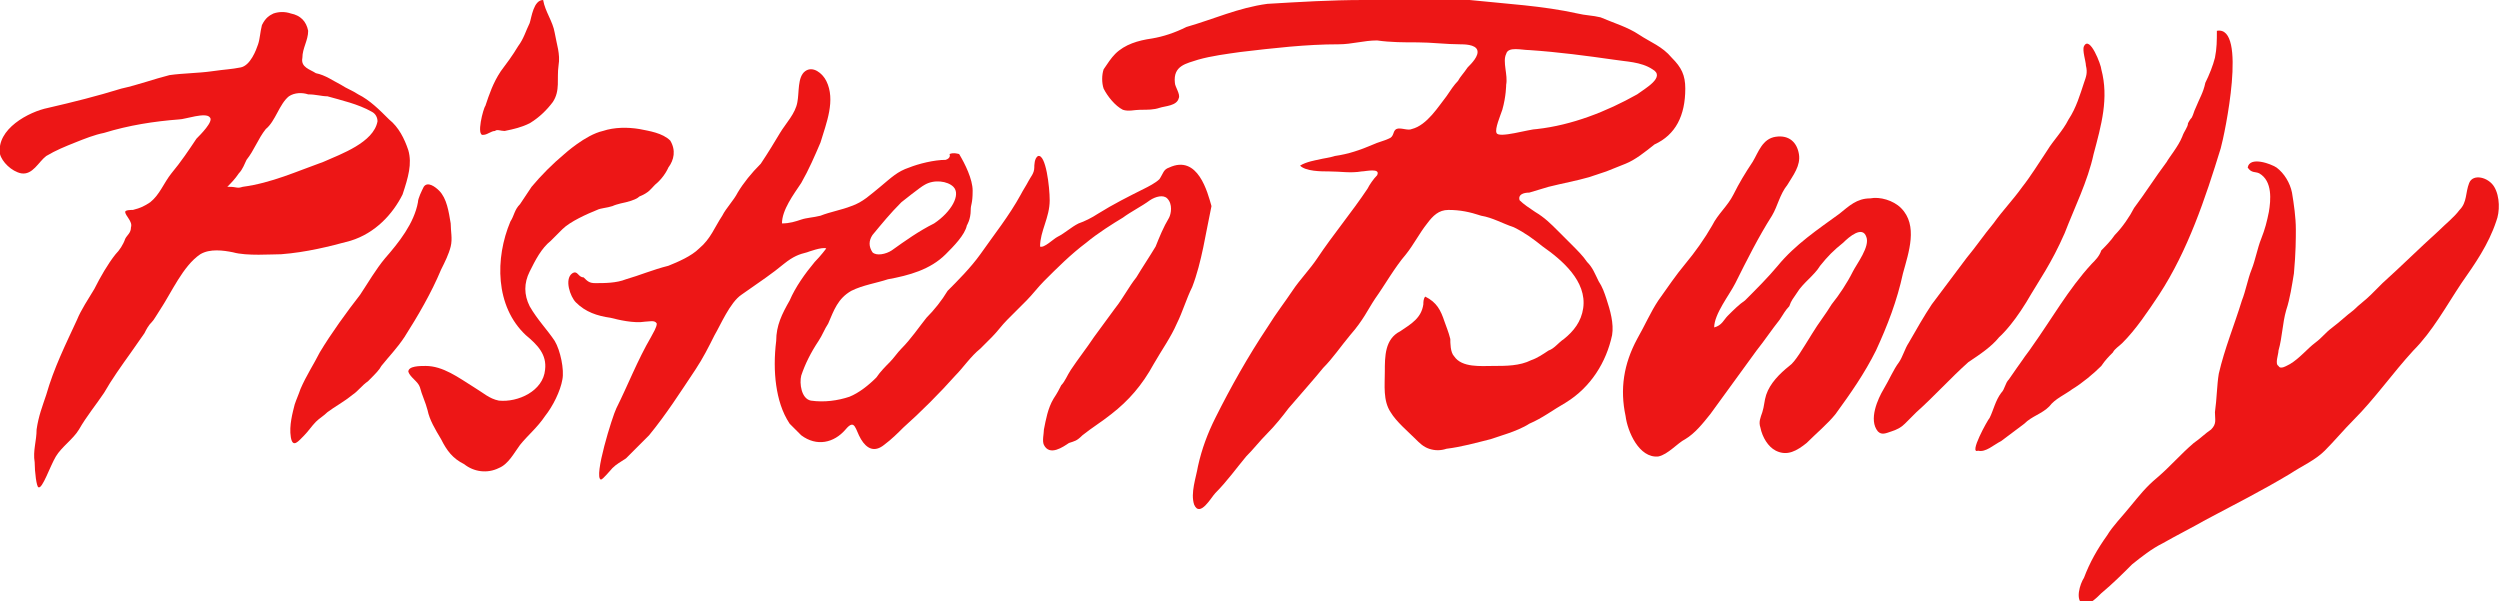
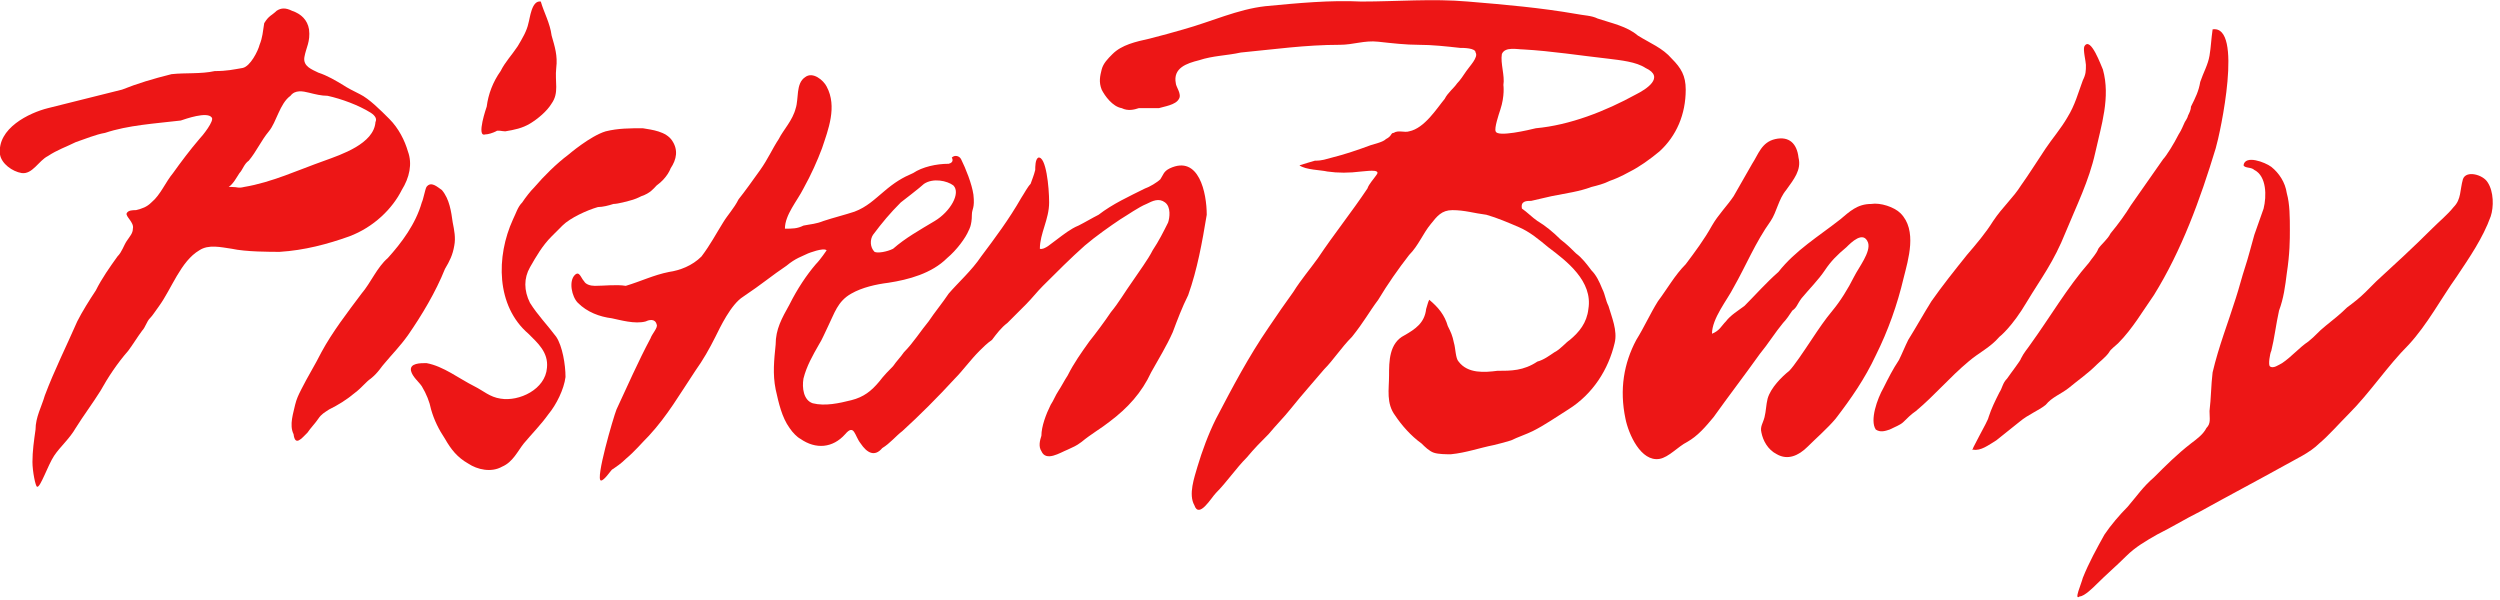
- <svg xmlns="http://www.w3.org/2000/svg" version="1.1" id="Layer_1" x="0px" y="0px" width="129.8px" height="31.2px" viewBox="0 0 129.8 31.2" style="enable-background:new 0 0 129.8 31.2;" xml:space="preserve">
+ <svg xmlns="http://www.w3.org/2000/svg" version="1.1" id="Layer_1" x="0px" y="0px" width="161.8px" height="38.8px" viewBox="0 0 161.8 38.8" style="enable-background:new 0 0 161.8 38.8;" xml:space="preserve">
  <style type="text/css">
	.st0{fill:#ED1616;}
</style>
  <g>
    <g>
-       <path class="st0" d="M21.2,7.8c-0.2-0.6-0.5-1.2-1-1.6c-0.5-0.5-1-1-1.6-1.3c-0.3-0.2-0.6-0.3-0.9-0.5c-0.4-0.2-0.8-0.5-1.3-0.6    c-0.3-0.2-0.8-0.3-0.7-0.8c0-0.5,0.3-0.9,0.3-1.4c-0.1-0.5-0.4-0.8-0.9-0.9c-0.3-0.1-0.6-0.1-0.9,0c-0.2,0.1-0.4,0.2-0.6,0.6    c-0.1,0.4-0.1,0.7-0.2,1c-0.1,0.3-0.4,1.1-0.9,1.2c-0.5,0.1-0.8,0.1-1.5,0.2c-0.7,0.1-1.5,0.1-2.2,0.2C8,4.1,7.2,4.4,6.3,4.6    C5,5,3.8,5.3,2.5,5.6C1.5,5.8-0.2,6.7,0,8c0.1,0.4,0.6,0.9,1.1,1C1.7,9.1,2,8.4,2.4,8.1c0.5-0.3,1-0.5,1.5-0.7    c0.5-0.2,1-0.4,1.5-0.5C6.7,6.5,8,6.3,9.3,6.2c0.3,0,1.4-0.4,1.6-0.1c0.2,0.2-0.5,0.9-0.7,1.1C9.8,7.8,9.4,8.4,8.9,9    c-0.4,0.5-0.6,1.1-1.1,1.5c-0.3,0.2-0.5,0.3-0.9,0.4c-0.1,0-0.4,0-0.4,0.1c0,0.2,0.4,0.5,0.3,0.8c0,0.3-0.2,0.4-0.3,0.6    C6.4,12.7,6.2,13,6,13.2c-0.4,0.5-0.8,1.2-1.1,1.8c-0.3,0.5-0.7,1.1-0.9,1.6c-0.6,1.3-1.2,2.5-1.6,3.9c-0.2,0.6-0.4,1.1-0.5,1.8    c0,0.6-0.2,1.1-0.1,1.7c0,0.5,0.1,1.3,0.2,1.3c0.2,0.1,0.6-1.1,0.9-1.6c0.3-0.5,0.9-0.9,1.2-1.4c0.4-0.7,0.9-1.3,1.3-1.9    c0.4-0.7,0.9-1.4,1.4-2.1c0.2-0.3,0.5-0.7,0.7-1c0.1-0.2,0.2-0.4,0.4-0.6c0.1-0.1,0.2-0.3,0.4-0.6c0.6-0.9,1.2-2.3,2.1-2.9    c0.5-0.3,1.2-0.2,1.7-0.1c0.7,0.2,2,0.1,2.5,0.1c1.3-0.1,2.5-0.4,3.6-0.7c1.3-0.4,2.2-1.4,2.7-2.4C21.2,9.2,21.4,8.5,21.2,7.8z     M16.8,8.4c-1.4,0.5-2.7,1.1-4.2,1.3c-0.3,0.1-0.3,0-0.7,0l-0.1,0c0.2-0.2,0.4-0.4,0.6-0.7c0.2-0.2,0.3-0.5,0.4-0.7    c0.4-0.5,0.6-1.1,1-1.6C14.3,6.3,14.5,5.4,15,5c0.3-0.2,0.7-0.2,1-0.1C16.4,4.9,16.7,5,17,5c0.7,0.2,1.6,0.4,2.3,0.8    c0.2,0.1,0.3,0.3,0.3,0.5C19.4,7.4,17.7,8,16.8,8.4z" />
+       <path class="st0" d="M26.4,9.8c-0.2-0.7-0.6-1.5-1.2-2.1c-0.6-0.6-1.3-1.3-1.9-1.6c-0.4-0.2-0.8-0.4-1.1-0.6    c-0.5-0.3-1-0.6-1.6-0.8c-0.4-0.2-1-0.4-0.9-1c0.1-0.6,0.4-1,0.3-1.8c-0.1-0.6-0.5-1-1.1-1.2c-0.4-0.2-0.7-0.2-1,0    C17.6,1,17.4,1,17.1,1.5C17,2.1,17,2.4,16.8,2.9c-0.1,0.4-0.6,1.4-1.1,1.5c-0.6,0.1-1,0.2-1.8,0.2c-0.9,0.2-1.9,0.1-2.8,0.2    C9.9,5.1,8.9,5.4,7.9,5.8C6.3,6.2,4.7,6.6,3.1,7C1.9,7.3-0.2,8.3,0,10c0.1,0.6,0.8,1.1,1.4,1.2c0.7,0.1,1.1-0.8,1.7-1.1    c0.6-0.4,1.2-0.6,1.8-0.9C5.5,9,6.2,8.7,6.8,8.6c1.5-0.5,3.2-0.6,4.9-0.8c0.3-0.1,1.7-0.6,2-0.2c0.2,0.2-0.6,1.2-0.8,1.4    c-0.6,0.7-1.2,1.5-1.7,2.2c-0.5,0.6-0.8,1.4-1.4,1.9c-0.3,0.3-0.6,0.4-1,0.5c-0.2,0-0.5,0-0.6,0.2s0.5,0.6,0.4,1    c0,0.3-0.2,0.5-0.4,0.8c-0.2,0.3-0.3,0.7-0.6,1c-0.5,0.7-1,1.4-1.4,2.2c-0.4,0.6-0.9,1.4-1.2,2c-0.7,1.6-1.5,3.2-2.1,4.8    c-0.2,0.7-0.6,1.4-0.6,2.2c-0.1,0.7-0.2,1.4-0.2,2.1c0,0.6,0.2,1.6,0.3,1.6c0.2,0.1,0.7-1.4,1.1-2c0.4-0.6,1-1.1,1.4-1.8    c0.5-0.8,1.1-1.6,1.6-2.4c0.5-0.9,1.1-1.8,1.8-2.6c0.3-0.4,0.6-0.9,0.9-1.3c0.2-0.2,0.3-0.6,0.5-0.8c0.2-0.2,0.3-0.4,0.6-0.8    c0.8-1.1,1.4-2.9,2.6-3.6c0.6-0.4,1.4-0.2,2.1-0.1c0.9,0.2,2.5,0.2,3.1,0.2c1.6-0.1,3.1-0.5,4.5-1c1.6-0.6,2.8-1.8,3.4-3    C26.5,11.5,26.7,10.6,26.4,9.8z M21,10.4c-1.7,0.6-3.4,1.4-5.2,1.7c-0.4,0.1-0.4,0-0.8,0h-0.2c0.3-0.2,0.5-0.6,0.7-0.9    c0.2-0.2,0.3-0.6,0.6-0.8c0.5-0.6,0.8-1.3,1.3-1.9c0.5-0.6,0.7-1.8,1.4-2.3C19.1,5.8,19.6,5.9,20,6c0.4,0.1,0.8,0.2,1.2,0.2    c0.9,0.2,2,0.6,2.8,1.1c0.3,0.2,0.4,0.4,0.3,0.6C24.2,9.3,22.1,10,21,10.4z" />
    </g>
-     <path class="st0" d="M15.3,21c0.1-0.3,0.2-0.5,0.3-0.8c0.3-0.7,0.7-1.3,1-1.9c0.6-1,1.4-2.1,2.1-3c0.4-0.6,0.8-1.3,1.3-1.9   c0.7-0.8,1.5-1.8,1.7-2.9c0-0.2,0.2-0.6,0.3-0.8c0.2-0.3,0.6,0,0.8,0.2c0.4,0.4,0.5,1.1,0.6,1.7c0,0.4,0.1,0.8,0,1.2   c-0.1,0.4-0.3,0.8-0.5,1.2c-0.5,1.2-1.2,2.4-1.9,3.5c-0.4,0.6-0.8,1-1.2,1.5c-0.1,0.2-0.3,0.4-0.7,0.8c-0.3,0.2-0.5,0.5-0.8,0.7   c-0.5,0.4-0.9,0.6-1.3,0.9c-0.2,0.2-0.4,0.3-0.6,0.5c-0.2,0.2-0.4,0.5-0.6,0.7c-0.3,0.3-0.6,0.7-0.7,0.1C15,22.1,15.2,21.4,15.3,21   z" />
-     <path class="st0" d="M24.6,20.1c0.5,0.3,0.8,0.6,1.3,0.7c1,0.1,2.3-0.5,2.4-1.6c0.1-0.8-0.4-1.3-1-1.8c-1.6-1.5-1.6-4-0.8-5.9   c0.2-0.3,0.2-0.6,0.5-0.9c0.2-0.3,0.4-0.6,0.6-0.9c0.5-0.6,1.1-1.2,1.7-1.7c0,0,1.1-1,2-1.2c0.6-0.2,1.3-0.2,1.9-0.1   c0.5,0.1,1.2,0.2,1.6,0.6c0.3,0.5,0.2,1-0.1,1.4c0,0-0.2,0.5-0.7,0.9c-0.2,0.2-0.3,0.4-0.8,0.6c-0.1,0.1-0.3,0.2-0.7,0.3   c0,0-0.5,0.1-0.7,0.2c-0.3,0.1-0.6,0.1-0.8,0.2c-0.5,0.2-1.4,0.6-1.8,1c-0.2,0.2-0.4,0.4-0.6,0.6c-0.5,0.4-0.8,1-1.1,1.6   c-0.3,0.6-0.3,1.2,0,1.8c0.4,0.7,0.9,1.2,1.3,1.8c0.3,0.5,0.5,1.5,0.4,2c-0.1,0.6-0.5,1.4-0.9,1.9c-0.4,0.6-0.9,1-1.3,1.5   c-0.3,0.4-0.6,1-1.1,1.2c-0.6,0.3-1.3,0.2-1.8-0.2c-0.6-0.3-0.9-0.7-1.2-1.3c-0.3-0.5-0.6-1-0.7-1.5c-0.1-0.4-0.3-0.8-0.4-1.2   c-0.1-0.3-0.5-0.5-0.6-0.8C21.2,19,21.8,19,22.1,19C23,19,23.8,19.6,24.6,20.1z" />
-     <path class="st0" d="M26,3.7c0.3-0.4,0.6-0.8,0.9-1.3c0.3-0.4,0.4-0.8,0.6-1.2c0.1-0.3,0.2-1.2,0.7-1.2c0.1,0.6,0.5,1.1,0.6,1.7   c0.1,0.6,0.3,1.1,0.2,1.7c-0.1,0.7,0.1,1.3-0.3,1.9c-0.3,0.4-0.7,0.8-1.2,1.1c-0.4,0.2-0.8,0.3-1.3,0.4c-0.2,0-0.4-0.1-0.5,0   c-0.2,0-0.4,0.2-0.6,0.2c-0.4,0.1,0-1.4,0.1-1.5C25.4,4.9,25.6,4.3,26,3.7z" />
-     <path class="st0" d="M60.7,8.7c-0.3,0.1-0.3,0.3-0.5,0.6c-0.2,0.2-0.6,0.4-0.8,0.5c-0.8,0.4-1.6,0.8-2.4,1.3   c-0.3,0.2-0.7,0.4-1,0.5c-0.4,0.2-0.7,0.5-1.1,0.7c-0.2,0.1-0.7,0.6-0.9,0.5c0-0.8,0.5-1.5,0.5-2.4c0-0.7-0.2-2.4-0.6-2.3   c-0.2,0.1-0.2,0.5-0.2,0.6c0,0.3-0.2,0.5-0.3,0.7c-0.1,0.2-0.3,0.5-0.4,0.7c-0.6,1.1-1.4,2.1-2.1,3.1c-0.5,0.7-1.2,1.4-1.7,1.9   c-0.3,0.5-0.7,1-1.1,1.4c-0.4,0.5-0.8,1.1-1.3,1.6c-0.2,0.2-0.4,0.5-0.6,0.7c-0.2,0.2-0.5,0.5-0.7,0.8c-0.4,0.4-0.9,0.8-1.4,1   c-0.6,0.2-1.3,0.3-2,0.2c-0.5-0.1-0.6-0.9-0.5-1.3c0.2-0.6,0.5-1.2,0.9-1.8c0.2-0.3,0.3-0.6,0.5-0.9c0.3-0.7,0.5-1.3,1.2-1.7   c0.6-0.3,1.3-0.4,1.9-0.6c1.1-0.2,2.2-0.5,3-1.3c0.4-0.4,1-1,1.1-1.5c0,0,0.2-0.3,0.2-0.8c0-0.3,0.1-0.3,0.1-1   c0-0.6-0.4-1.4-0.7-1.9C49.8,8,49.5,7.9,49.3,8c0,0,0.1,0.2-0.2,0.3c-0.6,0-1.4,0.2-1.9,0.4c-0.6,0.2-0.9,0.5-1.5,1   c-0.5,0.4-0.9,0.8-1.5,1c-0.5,0.2-1.1,0.3-1.6,0.5c-0.4,0.1-0.7,0.1-1,0.2c-0.3,0.1-0.6,0.2-1,0.2c0-0.7,0.6-1.5,1-2.1   c0.4-0.7,0.7-1.4,1-2.1c0.3-1,0.8-2.2,0.3-3.2c-0.2-0.4-0.7-0.8-1.1-0.5c-0.4,0.3-0.3,1.1-0.4,1.6c-0.1,0.6-0.6,1.1-0.9,1.6   c-0.3,0.5-0.6,1-1,1.6C39,9,38.6,9.5,38.3,10c-0.2,0.4-0.6,0.8-0.8,1.2c-0.4,0.6-0.6,1.2-1.2,1.7c-0.4,0.4-1.1,0.7-1.6,0.9   c-0.8,0.2-1.5,0.5-2.2,0.7c-0.5,0.2-1.1,0.2-1.6,0.2c-0.3,0-0.4-0.1-0.6-0.3C30,14.4,30,14,29.7,14.2c-0.4,0.3-0.1,1.2,0.2,1.5   c0.5,0.5,1.1,0.7,1.8,0.8c0.4,0.1,1.2,0.3,1.8,0.2c0.2,0,0.5-0.1,0.6,0.1c0,0.2-0.2,0.5-0.3,0.7c-0.7,1.2-1.2,2.5-1.8,3.7   c-0.2,0.4-1.2,3.6-0.8,3.7c0.1,0,0.5-0.5,0.6-0.6c0.2-0.2,0.4-0.3,0.7-0.5c0.4-0.4,0.8-0.8,1.2-1.2c0.9-1.1,1.6-2.2,2.4-3.4   c0.4-0.6,0.7-1.2,1-1.8c0.3-0.5,0.8-1.7,1.4-2.1c1-0.7,1.6-1.1,2.2-1.6c0.5-0.4,0.8-0.5,1.2-0.6c0,0,0.8-0.3,1-0.2   c0,0-0.3,0.4-0.6,0.7c-0.5,0.6-1,1.3-1.3,2c-0.4,0.7-0.7,1.3-0.7,2.1c-0.1,0.8-0.1,1.6,0,2.3c0.1,0.7,0.3,1.4,0.7,2   c0.2,0.2,0.4,0.4,0.6,0.6c0.8,0.6,1.7,0.4,2.3-0.3c0.5-0.6,0.5,0,0.8,0.5c0.3,0.5,0.7,0.7,1.2,0.3c0.4-0.3,0.7-0.6,1-0.9   c0.9-0.8,1.9-1.8,2.7-2.7c0.4-0.4,0.8-1,1.3-1.4c0.2-0.2,0.4-0.4,0.6-0.6c0.3-0.3,0.5-0.6,0.8-0.9c0.3-0.3,0.6-0.6,1-1   c0.3-0.3,0.6-0.7,0.9-1c0.7-0.7,1.4-1.4,2.2-2c0.6-0.5,1.4-1,1.9-1.3c0.4-0.3,1-0.6,1.4-0.9c0.3-0.2,0.7-0.3,0.9-0.1   c0.3,0.3,0.2,0.8,0.1,1c-0.3,0.5-0.5,1-0.7,1.5c-0.3,0.5-0.7,1.1-1,1.6c-0.4,0.5-0.7,1.1-1.1,1.6c-0.3,0.4-0.8,1.1-1.1,1.5   c-0.4,0.6-0.8,1.1-1.2,1.7c-0.2,0.3-0.3,0.6-0.5,0.8c-0.1,0.2-0.2,0.4-0.4,0.7c-0.3,0.5-0.4,1.1-0.5,1.6c0,0.2-0.1,0.6,0,0.8   c0.3,0.6,1,0.1,1.3-0.1c0.3-0.1,0.4-0.1,0.7-0.4c0.5-0.4,1-0.7,1.5-1.1c0.9-0.7,1.6-1.5,2.2-2.6c0.4-0.7,0.9-1.4,1.2-2.1   c0.3-0.6,0.5-1.3,0.8-1.9c0.5-1.3,0.7-2.8,1-4.2C62.7,10,62.2,8,60.7,8.7z M45.3,12.2c0.5-0.6,0.9-1.1,1.5-1.7c0,0,1-0.8,1.2-0.9   c0.5-0.3,1.2-0.2,1.5,0.1c0.4,0.4-0.1,1.3-1,1.9C47.7,12,47,12.5,46.3,13c-0.3,0.2-0.8,0.3-1,0.1C45.1,12.8,45.1,12.5,45.3,12.2z" />
-     <path class="st0" d="M87.5,4.6c0-0.7-0.2-1.1-0.7-1.6c-0.5-0.6-1.1-0.8-1.7-1.2c-0.6-0.4-1.3-0.6-2-0.9c-0.4-0.1-0.8-0.1-1.2-0.2   c-1.8-0.4-3.7-0.5-5.6-0.7c-1.8-0.2-3.7,0-5.5,0c-1.7,0-3.3,0.1-5,0.2c-1.5,0.2-2.8,0.8-4.2,1.2C61,1.7,60.4,1.9,59.8,2   c-0.7,0.1-1.4,0.3-1.9,0.8c-0.2,0.2-0.4,0.5-0.6,0.8c-0.1,0.3-0.1,0.7,0,1c0.2,0.4,0.6,0.9,1,1.1c0.3,0.1,0.6,0,0.9,0   c0.4,0,0.7,0,1-0.1c0.3-0.1,0.9-0.1,1-0.5C61.3,4.9,61,4.5,61,4.3c-0.1-0.9,0.6-1,1.2-1.2c0.7-0.2,1.5-0.3,2.2-0.4   c1.7-0.2,3.4-0.4,5.1-0.4c0.7,0,1.3-0.2,2-0.2c0.7,0.1,1.4,0.1,2.1,0.1c0.7,0,1.5,0.1,2.2,0.1c0.2,0,0.8,0,0.9,0.3   c0.1,0.3-0.3,0.7-0.5,0.9C76,3.8,75.8,4,75.7,4.2c-0.2,0.2-0.4,0.5-0.6,0.8c-0.4,0.5-1,1.5-1.8,1.7c-0.2,0.1-0.6-0.1-0.8,0   c-0.2,0.1-0.1,0.4-0.4,0.5c-0.2,0.1-0.6,0.2-0.8,0.3c-0.7,0.3-1.3,0.5-2,0.6c-0.3,0.1-0.5,0.1-0.9,0.2c0,0-0.6,0.1-0.9,0.3   c0.3,0.3,1.1,0.3,1.5,0.3c0.6,0,1.1,0.1,1.7,0c0.2,0,1-0.2,0.8,0.2c-0.2,0.2-0.4,0.5-0.5,0.7c-0.8,1.2-1.8,2.4-2.6,3.6   c-0.4,0.6-0.9,1.1-1.3,1.7c-0.4,0.6-0.8,1.1-1.3,1.9c-1,1.5-1.9,3.1-2.7,4.7c-0.4,0.8-0.7,1.6-0.9,2.5c-0.1,0.6-0.4,1.4-0.2,2   c0.3,0.7,0.9-0.4,1.1-0.6c0.6-0.6,1.1-1.3,1.6-1.9c0.4-0.4,0.7-0.8,1.1-1.2c0.4-0.4,0.8-0.9,1.1-1.3c0.6-0.7,1.4-1.6,1.8-2.1   c0.5-0.5,0.9-1.1,1.4-1.7c0.7-0.8,0.9-1.3,1.3-1.9c0.5-0.7,1-1.6,1.6-2.3c0.4-0.5,0.7-1.1,1.1-1.6c0.3-0.4,0.6-0.7,1.1-0.7   c0.6,0,1.1,0.1,1.7,0.3c0.6,0.1,1.1,0.4,1.7,0.6c0.6,0.3,1,0.6,1.5,1c1,0.7,2.3,1.8,2.1,3.2c-0.1,0.7-0.5,1.2-1,1.6   c-0.3,0.2-0.5,0.5-0.8,0.6c-0.3,0.2-0.6,0.4-0.9,0.5c-0.6,0.3-1.3,0.3-2,0.3c-0.6,0-1.6,0.1-2-0.5c-0.2-0.2-0.2-0.7-0.2-0.9   c-0.1-0.4-0.2-0.6-0.3-0.9c-0.2-0.6-0.4-1-1-1.3c-0.1,0.1-0.1,0.3-0.1,0.4c-0.1,0.7-0.6,1-1.2,1.4c-0.8,0.4-0.8,1.3-0.8,2.1   c0,0.7-0.1,1.5,0.3,2.1c0.3,0.5,0.9,1,1.3,1.4c0.2,0.2,0.4,0.4,0.7,0.5c0.3,0.1,0.6,0.1,0.9,0c0.8-0.1,1.5-0.3,2.3-0.5   c0.3-0.1,0.6-0.2,0.9-0.3c0.3-0.1,0.8-0.3,1.1-0.5c0.7-0.3,1.2-0.7,1.9-1.1c1.3-0.8,2.1-2.1,2.4-3.5c0.1-0.6-0.1-1.3-0.3-1.9   c-0.1-0.3-0.2-0.6-0.4-0.9c-0.2-0.4-0.3-0.7-0.6-1c-0.2-0.3-0.5-0.6-0.8-0.9c-0.2-0.2-0.5-0.5-0.7-0.7c-0.4-0.4-0.7-0.7-1.2-1   c-0.3-0.2-0.6-0.4-0.8-0.6c-0.1-0.3,0.2-0.4,0.5-0.4c0.3-0.1,0.7-0.2,1-0.3c0.8-0.2,1.4-0.3,2.1-0.5c0.3-0.1,0.6-0.2,0.9-0.3   c0.5-0.2,1-0.4,1-0.4c0.5-0.2,1-0.6,1.5-1C87,7,87.5,6,87.5,4.6z M85,4.9c-1.6,0.9-3.4,1.6-5.2,1.8c-0.4,0-2,0.5-2.1,0.2   c-0.1-0.2,0.2-0.9,0.3-1.2c0.2-0.7,0.2-1.3,0.2-1.3c0.1-0.5-0.2-1.2,0-1.6c0.1-0.4,0.8-0.2,1.2-0.2c1.5,0.1,3,0.3,4.4,0.5   c0.6,0.1,1.4,0.1,2,0.5C86.5,4,85.4,4.6,85,4.9z" />
-     <path class="st0" d="M85,17.6c0.4-0.7,0.7-1.4,1.1-2c0.5-0.7,0.9-1.3,1.4-1.9c0.5-0.6,1-1.3,1.4-2c0.3-0.6,0.8-1,1.1-1.6   c0.3-0.6,0.6-1.1,1-1.7c0.3-0.5,0.5-1.2,1.2-1.3c0.7-0.1,1.1,0.3,1.2,0.9c0.1,0.6-0.3,1.1-0.6,1.6c-0.4,0.5-0.5,1.1-0.8,1.6   c-0.7,1.1-1.3,2.3-1.9,3.5c-0.3,0.6-1.1,1.6-1.1,2.3c0.4-0.1,0.5-0.4,0.7-0.6c0.3-0.3,0.6-0.6,0.9-0.8c0.6-0.6,1.2-1.2,1.7-1.8   c0.9-1.1,2.1-1.9,3.2-2.7c0.5-0.4,0.9-0.8,1.6-0.8c0.5-0.1,1.2,0.1,1.6,0.5c0.9,0.9,0.4,2.3,0.1,3.4c-0.3,1.4-0.8,2.7-1.4,4   c-0.6,1.2-1.3,2.2-2.1,3.3c-0.4,0.5-1,1-1.5,1.5c-0.5,0.4-1,0.7-1.6,0.4c-0.4-0.2-0.7-0.7-0.8-1.2c-0.1-0.3,0-0.5,0.1-0.8   c0.1-0.3,0.1-0.6,0.2-0.9c0.2-0.6,0.7-1.1,1.2-1.5c0.3-0.2,0.7-0.9,1.2-1.7c0.3-0.5,0.7-1,1-1.5c0.4-0.5,0.8-1.1,1.1-1.7   c0.2-0.4,0.9-1.3,0.7-1.8c-0.2-0.6-0.9,0-1.2,0.3c-0.5,0.4-0.8,0.7-1.2,1.2c-0.3,0.5-0.9,0.9-1.2,1.4c-0.2,0.3-0.3,0.4-0.4,0.7   c-0.2,0.2-0.3,0.4-0.5,0.7c-0.4,0.5-0.8,1.1-1.2,1.6c-0.8,1.1-1.6,2.2-2.4,3.3c-0.4,0.5-0.8,1-1.3,1.3c-0.4,0.2-0.9,0.8-1.4,0.9   c-1,0.1-1.6-1.3-1.7-2.1C84.1,20.2,84.3,18.9,85,17.6z" />
-     <path class="st0" d="M97.8,20.2c0.3-0.5,0.5-1,0.8-1.4c0.2-0.3,0.3-0.7,0.5-1c0.4-0.7,0.8-1.4,1.2-2c0.6-0.8,1.2-1.6,1.8-2.4   c0.5-0.6,0.9-1.2,1.4-1.8c0.5-0.7,1-1.2,1.5-1.9c0.4-0.5,0.9-1.3,1.3-1.9c0.3-0.5,0.8-1,1.1-1.6c0.4-0.6,0.6-1.3,0.8-1.9   c0.1-0.3,0.2-0.5,0.1-0.9c0-0.2-0.2-0.8-0.1-1c0.3-0.6,0.9,1,0.9,1.2c0.4,1.5,0,2.9-0.4,4.4c-0.3,1.4-1,2.8-1.5,4.1   c-0.7,1.6-1.3,2.4-2,3.6c-0.8,1.3-1.4,1.8-1.4,1.8c-0.4,0.5-1,0.9-1.6,1.3c-0.9,0.8-1.8,1.8-2.7,2.6c-0.2,0.2-0.4,0.4-0.6,0.6   c-0.2,0.2-0.4,0.3-0.7,0.4c-0.3,0.1-0.5,0.2-0.7,0C97,21.8,97.5,20.7,97.8,20.2z" />
-     <path class="st0" d="M103.3,21.7c0.2-0.4,0.3-0.9,0.6-1.3c0.2-0.2,0.2-0.5,0.4-0.7c0.2-0.3,0.7-1,0.7-1c0.2-0.3,0.3-0.4,0.5-0.7   c1-1.4,1.9-3,3.1-4.3c0.2-0.2,0.4-0.4,0.5-0.7c0.2-0.2,0.5-0.5,0.7-0.8c0.4-0.4,0.8-1,1-1.4c0.6-0.8,1.1-1.6,1.7-2.4   c0.1-0.2,0.6-0.8,0.8-1.3c0.1-0.3,0.3-0.5,0.3-0.7c0,0,0.1-0.2,0.2-0.3c0.1-0.2,0.1-0.3,0.2-0.5c0.2-0.5,0.4-0.8,0.5-1.3   c0.2-0.4,0.4-0.9,0.5-1.3c0.1-0.5,0.1-0.9,0.1-1.4c1.6-0.3,0.4,5.4,0.2,6.1c-0.8,2.6-1.7,5.3-3.2,7.6c-0.6,0.9-1.2,1.8-1.9,2.5   c-0.2,0.2-0.4,0.3-0.5,0.5c-0.2,0.2-0.4,0.4-0.6,0.7c-0.4,0.4-1,0.9-1.5,1.2c-0.4,0.3-0.9,0.5-1.2,0.9c-0.4,0.4-0.9,0.5-1.3,0.9   c-0.4,0.3-0.8,0.6-1.2,0.9c-0.4,0.2-0.8,0.6-1.2,0.5C102.2,23.6,103.2,21.8,103.3,21.7z" />
-     <path class="st0" d="M108.2,30c0.3-0.8,0.7-1.5,1.2-2.2c0.3-0.5,0.8-1,1.2-1.5c0.5-0.6,0.8-1,1.4-1.5c0.7-0.6,1.2-1.2,1.9-1.8   c0.3-0.2,0.6-0.5,0.9-0.7c0.3-0.3,0.2-0.5,0.2-0.9c0.1-0.7,0.1-1.4,0.2-2c0.3-1.3,0.8-2.5,1.2-3.8c0.2-0.5,0.3-1.1,0.5-1.6   c0.2-0.5,0.3-1.1,0.5-1.6c0.2-0.5,0.3-0.9,0.4-1.4c0.1-0.6,0.2-1.6-0.5-2c-0.2-0.1-0.4,0-0.6-0.3c0.1-0.6,1.2-0.2,1.5,0   c0.4,0.3,0.7,0.8,0.8,1.3c0.1,0.6,0.2,1.3,0.2,1.9c0,0.5,0,1.2-0.1,2.3c-0.1,0.6-0.2,1.3-0.4,1.9c-0.2,0.7-0.2,1.4-0.4,2.1   c0,0.2-0.2,0.7,0,0.8c0.1,0.2,0.4,0,0.6-0.1c0.5-0.3,0.9-0.8,1.3-1.1c0.4-0.3,0.5-0.5,0.9-0.8c0.4-0.3,0.7-0.6,1.1-0.9   c0.3-0.3,0.6-0.5,0.9-0.8c0.2-0.2,0.4-0.4,0.6-0.6c1-0.9,1.9-1.8,2.9-2.7c0.4-0.4,0.8-0.7,1.1-1.1c0.4-0.4,0.3-0.9,0.5-1.4   c0.2-0.5,1-0.3,1.3,0.2c0.3,0.5,0.3,1.3,0.1,1.8c-0.4,1.2-1.1,2.2-1.8,3.2c-0.8,1.2-1.5,2.5-2.5,3.5c-1.1,1.2-2,2.5-3.1,3.6   c-0.5,0.5-1,1.1-1.5,1.6c-0.5,0.5-1.2,0.8-1.8,1.2c-1.5,0.9-2.9,1.6-4.4,2.4c-0.7,0.4-1.5,0.8-2.2,1.2c-0.6,0.3-1.1,0.7-1.6,1.1   c-0.5,0.5-1,1-1.6,1.5c-0.2,0.2-0.6,0.6-0.9,0.6C107.7,31.2,108,30.3,108.2,30z" />
+     <path class="st0" d="M19.1,26.2c0.1-0.4,0.2-0.6,0.4-1c0.4-0.8,0.9-1.6,1.3-2.4c0.7-1.3,1.7-2.6,2.6-3.8c0.6-0.7,1-1.7,1.7-2.3   c0.9-1,1.8-2.2,2.2-3.6c0.1-0.2,0.2-0.8,0.3-1c0.3-0.4,0.7,0,1,0.2c0.5,0.6,0.6,1.4,0.7,2.1c0.1,0.5,0.2,1,0.1,1.5   c-0.1,0.6-0.3,1-0.6,1.5c-0.6,1.5-1.5,3-2.4,4.3c-0.5,0.7-1,1.2-1.5,1.8c-0.2,0.2-0.4,0.6-0.9,1c-0.3,0.2-0.6,0.6-1,0.9   c-0.6,0.5-1.1,0.8-1.7,1.1c-0.3,0.2-0.5,0.3-0.7,0.6c-0.2,0.3-0.5,0.6-0.7,0.9c-0.4,0.4-0.8,0.9-0.9,0.1   C18.7,27.5,19,26.7,19.1,26.2z" />
+     <path class="st0" d="M30.7,25c0.6,0.3,1,0.7,1.7,0.8c1.2,0.2,2.9-0.6,3-2c0.1-1-0.6-1.6-1.2-2.2c-2.1-1.8-2.1-5-1-7.4   c0.2-0.4,0.3-0.8,0.6-1.1c0.2-0.3,0.5-0.7,0.8-1c0.6-0.7,1.4-1.5,2.2-2.1c0,0,1.4-1.2,2.4-1.5c0.8-0.2,1.6-0.2,2.4-0.2   c0.6,0.1,1.5,0.2,1.9,0.8c0.4,0.6,0.3,1.2-0.1,1.8c0,0-0.2,0.6-0.9,1.1c-0.2,0.2-0.4,0.5-1,0.7c-0.2,0.1-0.4,0.2-0.8,0.3   c0,0-0.7,0.2-1,0.2c-0.3,0.1-0.7,0.2-1,0.2c-0.7,0.2-1.8,0.7-2.3,1.2c-0.2,0.2-0.5,0.5-0.7,0.7c-0.6,0.6-1,1.3-1.4,2   c-0.4,0.7-0.4,1.5,0,2.3c0.5,0.8,1.1,1.4,1.7,2.2c0.4,0.6,0.6,1.8,0.6,2.6c-0.1,0.8-0.6,1.8-1.1,2.4c-0.5,0.7-1.1,1.3-1.6,1.9   c-0.4,0.5-0.7,1.2-1.4,1.5c-0.7,0.4-1.6,0.2-2.2-0.2c-0.7-0.4-1.1-0.9-1.5-1.6c-0.4-0.6-0.7-1.2-0.9-1.9c-0.1-0.5-0.3-1-0.6-1.5   c-0.2-0.3-0.6-0.6-0.7-1c-0.1-0.5,0.6-0.5,1-0.5C28.7,23.7,29.7,24.5,30.7,25z" />
+     <path class="st0" d="M32.4,4.6c0.3-0.6,0.7-1,1.1-1.6c0.3-0.5,0.6-1,0.7-1.5c0.1-0.3,0.2-1.5,0.8-1.4c0.2,0.7,0.6,1.4,0.7,2.2   C35.9,3,36.1,3.6,36,4.4c-0.1,0.9,0.2,1.6-0.3,2.3c-0.3,0.5-0.9,1-1.4,1.3c-0.5,0.3-1,0.4-1.6,0.5c-0.2,0-0.5-0.1-0.6,0   c-0.2,0.1-0.5,0.2-0.7,0.2c-0.6,0.2,0.1-1.8,0.1-1.8C31.6,6.1,31.9,5.3,32.4,4.6z" />
+     <path class="st0" d="M75.7,10.9c-0.4,0.2-0.4,0.4-0.6,0.7c-0.2,0.2-0.7,0.5-1,0.6c-1,0.5-2.1,1-3,1.7c-0.4,0.2-0.9,0.5-1.3,0.7   c-0.5,0.2-1,0.6-1.4,0.9c-0.3,0.2-0.8,0.7-1.1,0.6c0-1,0.6-1.9,0.6-3c0-1-0.2-3-0.7-2.9C67,10.3,67,10.8,67,11   c-0.1,0.4-0.2,0.6-0.3,0.9c-0.2,0.2-0.4,0.6-0.6,0.9c-0.8,1.4-1.7,2.6-2.6,3.8c-0.6,0.9-1.5,1.7-2.1,2.4c-0.4,0.6-0.9,1.2-1.3,1.8   c-0.5,0.6-1,1.4-1.6,2c-0.2,0.3-0.5,0.6-0.7,0.9c-0.2,0.2-0.6,0.6-0.9,1c-0.5,0.6-1,1-1.8,1.2c-0.8,0.2-1.7,0.4-2.5,0.2   c-0.6-0.2-0.7-1-0.6-1.6c0.2-0.8,0.6-1.5,1-2.2c0.2-0.3,0.4-0.8,0.6-1.2c0.4-0.8,0.6-1.6,1.5-2.1c0.7-0.4,1.6-0.6,2.4-0.7   c1.3-0.2,2.8-0.6,3.8-1.6c0.6-0.5,1.2-1.3,1.4-1.8c0,0,0.2-0.3,0.2-1c0-0.4,0.2-0.4,0.1-1.3c-0.1-0.7-0.5-1.7-0.8-2.3   c-0.1-0.2-0.4-0.3-0.6-0.1c0,0,0.2,0.3-0.2,0.4c-0.8,0-1.7,0.2-2.3,0.6c-0.7,0.3-1.2,0.6-1.9,1.2c-0.6,0.5-1.1,1-1.9,1.3   c-0.6,0.2-1.4,0.4-2,0.6c-0.5,0.2-0.8,0.2-1.3,0.3c-0.4,0.2-0.7,0.2-1.2,0.2c0-0.9,0.8-1.8,1.2-2.6c0.5-0.9,0.9-1.8,1.2-2.6   c0.4-1.2,1-2.7,0.3-4c-0.2-0.4-0.9-1-1.4-0.6c-0.6,0.4-0.4,1.4-0.6,2c-0.2,0.8-0.8,1.4-1.1,2c-0.4,0.6-0.7,1.3-1.2,2   c-0.5,0.7-1,1.4-1.4,1.9c-0.3,0.6-0.7,1-1,1.5c-0.5,0.8-0.8,1.4-1.4,2.2c-0.6,0.6-1.4,0.9-2.1,1c-1,0.2-1.8,0.6-2.8,0.9   c-0.6-0.1-1.4,0-2,0c-0.3,0-0.6-0.1-0.7-0.3c-0.2-0.2-0.3-0.7-0.6-0.4c-0.4,0.4-0.2,1.4,0.2,1.8c0.6,0.6,1.4,0.9,2.2,1   c0.5,0.1,1.5,0.4,2.2,0.2c0.2-0.1,0.6-0.2,0.7,0.2c0.1,0.2-0.3,0.6-0.4,0.9c-0.8,1.5-1.5,3.1-2.2,4.6c-0.2,0.5-1.4,4.6-1,4.6   c0.2,0,0.6-0.6,0.7-0.7c0.3-0.2,0.6-0.4,0.9-0.7c0.6-0.5,1-1,1.5-1.5c1.2-1.3,2-2.7,3-4.2c0.5-0.7,0.9-1.4,1.3-2.2   c0.3-0.6,1-2.1,1.8-2.6c1.2-0.8,1.9-1.4,2.8-2c0.6-0.5,1-0.6,1.4-0.8c0,0,1-0.4,1.2-0.2c0,0-0.4,0.6-0.7,0.9   c-0.6,0.7-1.2,1.6-1.7,2.6c-0.5,0.9-0.9,1.6-0.9,2.6c-0.1,1-0.2,1.9,0,2.9c0.2,0.9,0.4,1.8,0.9,2.5c0.2,0.3,0.5,0.6,0.7,0.7   c1,0.7,2.1,0.6,2.9-0.3c0.6-0.7,0.6,0.1,1,0.6c0.4,0.6,0.9,0.9,1.4,0.3c0.5-0.3,0.9-0.8,1.3-1.1c1.1-1,2.3-2.2,3.4-3.4   c0.5-0.5,1-1.2,1.6-1.8c0.2-0.2,0.5-0.5,0.8-0.7c0.3-0.4,0.6-0.8,1-1.1c0.4-0.4,0.8-0.8,1.2-1.2c0.4-0.4,0.7-0.8,1.1-1.2   c0.9-0.9,1.8-1.8,2.7-2.6c0.7-0.6,1.7-1.3,2.3-1.7c0.5-0.3,1.2-0.8,1.7-1c0.4-0.2,0.8-0.4,1.2-0.1s0.3,1,0.2,1.3   c-0.3,0.6-0.6,1.2-1,1.8c-0.3,0.6-0.9,1.4-1.3,2c-0.5,0.7-0.9,1.4-1.4,2c-0.4,0.6-1,1.4-1.4,1.9c-0.5,0.7-1,1.4-1.4,2.2   c-0.2,0.3-0.4,0.7-0.6,1c-0.2,0.3-0.3,0.6-0.5,0.9c-0.3,0.6-0.6,1.4-0.6,2c-0.1,0.3-0.2,0.7,0,1c0.3,0.7,1.2,0.1,1.7-0.1   c0.4-0.2,0.5-0.2,0.9-0.5c0.6-0.5,1.3-0.9,1.8-1.3c1.2-0.9,2.1-1.9,2.7-3.2c0.5-0.9,1-1.7,1.4-2.6c0.3-0.8,0.6-1.6,1-2.4   c0.6-1.7,0.9-3.4,1.2-5.2C78.1,12.5,77.6,10,75.7,10.9z M56.5,15.2c0.6-0.8,1.1-1.4,1.8-2.1c0,0,1.3-1,1.5-1.2   c0.6-0.4,1.5-0.2,1.9,0.1c0.5,0.5-0.2,1.7-1.2,2.3c-1,0.6-1.9,1.1-2.7,1.8c-0.4,0.2-1,0.3-1.2,0.2C56.3,16,56.3,15.5,56.5,15.2z" />
+     <path class="st0" d="M109.1,5.8c0-0.9-0.3-1.4-0.9-2c-0.6-0.7-1.4-1-2.2-1.5c-0.7-0.6-1.7-0.8-2.6-1.1C103,1,102.5,1,102,0.9   c-2.3-0.4-4.6-0.6-7-0.8c-2.3-0.2-4.6,0-6.9,0C86.1,0,84,0.2,81.9,0.4c-1.8,0.2-3.5,1-5.3,1.5c-0.7,0.2-1.4,0.4-2.2,0.6   c-0.9,0.2-1.8,0.4-2.4,1c-0.3,0.3-0.6,0.6-0.7,1s-0.2,0.8,0,1.3C71.5,6.2,72,6.9,72.6,7c0.4,0.2,0.8,0.1,1.1,0C74.1,7,74.6,7,75,7   c0.3-0.1,1.1-0.2,1.3-0.6c0.2-0.3-0.2-0.8-0.2-1c-0.2-1,0.7-1.3,1.5-1.5c0.9-0.3,1.8-0.3,2.7-0.5c2.1-0.2,4.2-0.5,6.4-0.5   c0.9,0,1.6-0.3,2.5-0.2c0.9,0.1,1.8,0.2,2.6,0.2c0.9,0,1.8,0.1,2.7,0.2c0.2,0,1,0,1,0.3c0.2,0.3-0.4,0.9-0.6,1.2   c-0.2,0.3-0.4,0.6-0.6,0.8c-0.2,0.3-0.6,0.6-0.8,1c-0.5,0.6-1.3,1.9-2.3,2.1c-0.3,0.1-0.7-0.1-1,0.1C90,8.6,90.1,8.8,89.7,9   c-0.2,0.2-0.7,0.3-1,0.4c-0.8,0.3-1.7,0.6-2.5,0.8c-0.4,0.1-0.6,0.2-1.1,0.2c0,0-0.7,0.2-1,0.3c0.4,0.3,1.4,0.3,1.8,0.4   c0.7,0.1,1.4,0.1,2.2,0c0.2,0,1.3-0.2,1,0.2c-0.2,0.3-0.5,0.6-0.6,0.9c-1,1.5-2.2,3-3.2,4.5c-0.5,0.7-1.1,1.4-1.6,2.2   c-0.5,0.7-1,1.4-1.6,2.3c-1.3,1.9-2.3,3.8-3.4,5.9c-0.5,1-0.9,2.1-1.2,3.1c-0.2,0.7-0.6,1.8-0.2,2.5c0.3,0.9,1.1-0.5,1.4-0.8   c0.7-0.7,1.3-1.6,2-2.3c0.5-0.6,0.9-1,1.4-1.5c0.5-0.6,1-1.1,1.4-1.6c0.8-1,1.7-2,2.2-2.6c0.6-0.6,1.1-1.4,1.8-2.1   c0.8-1,1.1-1.6,1.7-2.4c0.6-1,1.3-2,2-2.9c0.6-0.6,0.9-1.4,1.4-2c0.4-0.5,0.7-0.9,1.4-0.9c0.8,0,1.4,0.2,2.2,0.3   c0.7,0.2,1.4,0.5,2.1,0.8c0.7,0.3,1.3,0.8,1.9,1.3c1.2,0.9,2.9,2.2,2.6,4c-0.1,0.9-0.6,1.5-1.2,2c-0.3,0.2-0.6,0.6-1,0.8   c-0.3,0.2-0.7,0.5-1.1,0.6C98.6,24,97.8,24,96.9,24c-0.8,0.1-1.9,0.2-2.5-0.6c-0.2-0.2-0.2-0.9-0.3-1.2c-0.1-0.5-0.2-0.7-0.4-1.1   c-0.2-0.7-0.6-1.2-1.2-1.7c-0.1,0.2-0.1,0.3-0.2,0.6c-0.1,0.9-0.7,1.3-1.4,1.7c-1,0.5-1,1.7-1,2.6c0,0.9-0.2,1.8,0.4,2.6   c0.4,0.6,1,1.3,1.7,1.8c0.2,0.2,0.5,0.5,0.8,0.6c0.3,0.1,0.8,0.1,1.1,0.1c1-0.1,1.8-0.4,2.8-0.6c0.4-0.1,0.8-0.2,1.1-0.3   c0.4-0.2,1-0.4,1.4-0.6c0.8-0.4,1.5-0.9,2.3-1.4c1.6-1,2.6-2.6,3-4.3c0.2-0.8-0.2-1.7-0.4-2.4c-0.2-0.4-0.2-0.7-0.4-1.1   c-0.2-0.5-0.4-0.9-0.7-1.2c-0.3-0.4-0.6-0.8-1-1.1c-0.2-0.2-0.6-0.6-1-0.9c-0.5-0.5-1-0.9-1.5-1.2c-0.3-0.2-0.7-0.6-1-0.8   C98.4,13,98.8,13,99.1,13c0.4-0.1,0.9-0.2,1.3-0.3c1-0.2,1.8-0.3,2.6-0.6c0.4-0.1,0.8-0.2,1.2-0.4c0.6-0.2,1.3-0.6,1.3-0.6   c0.6-0.3,1.3-0.8,1.9-1.3C108.5,8.8,109.1,7.4,109.1,5.8z M105.9,6.1c-2,1.1-4.3,2-6.5,2.2c-0.4,0.1-2.5,0.6-2.6,0.2   c-0.1-0.2,0.2-1.1,0.3-1.4c0.3-0.9,0.2-1.6,0.2-1.6c0.1-0.6-0.2-1.4-0.1-2c0.2-0.5,1-0.3,1.4-0.3c1.8,0.1,3.7,0.4,5.5,0.6   c0.8,0.1,1.8,0.2,2.4,0.6C107.8,5,106.5,5.8,105.9,6.1z" />
+     <path class="st0" d="M105.9,22c0.5-0.8,0.9-1.7,1.4-2.5c0.6-0.8,1.1-1.7,1.8-2.4c0.6-0.8,1.2-1.6,1.7-2.5c0.4-0.7,1-1.3,1.4-1.9   c0.4-0.7,0.8-1.4,1.2-2.1c0.4-0.6,0.6-1.4,1.5-1.6c0.9-0.2,1.4,0.3,1.5,1.2c0.2,0.8-0.3,1.4-0.8,2.1c-0.5,0.6-0.6,1.4-1,2   c-1,1.4-1.6,2.9-2.4,4.3c-0.4,0.8-1.4,2-1.4,3c0.5-0.2,0.6-0.5,0.9-0.8c0.3-0.4,0.8-0.7,1.2-1c0.7-0.7,1.4-1.5,2.2-2.2   c1.1-1.4,2.6-2.3,4-3.4c0.6-0.5,1.1-1,2-1c0.6-0.1,1.5,0.2,1.9,0.6c1.1,1.1,0.5,3,0.2,4.2c-0.4,1.7-1,3.4-1.8,5   c-0.7,1.5-1.6,2.8-2.6,4.1c-0.5,0.6-1.3,1.3-1.8,1.8c-0.6,0.6-1.3,0.9-2,0.5c-0.6-0.3-0.9-0.9-1-1.4c-0.1-0.4,0.1-0.6,0.2-1   c0.1-0.4,0.1-0.8,0.2-1.2c0.2-0.7,0.9-1.4,1.4-1.8c0.3-0.3,0.9-1.2,1.5-2.1c0.4-0.6,0.8-1.2,1.3-1.8s1-1.4,1.4-2.2   c0.3-0.6,1.1-1.6,0.9-2.2c-0.3-0.8-1.1,0-1.4,0.3c-0.6,0.5-1,0.9-1.4,1.5c-0.4,0.6-1,1.2-1.5,1.8c-0.3,0.4-0.3,0.6-0.6,0.8   c-0.2,0.3-0.4,0.6-0.6,0.8c-0.5,0.6-1,1.4-1.5,2c-1,1.4-2,2.7-3,4.1c-0.5,0.6-1,1.2-1.7,1.6c-0.6,0.3-1.2,1-1.8,1.1   c-1.2,0.2-2-1.6-2.2-2.6C104.8,25.2,105.1,23.5,105.9,22z" />
+     <path class="st0" d="M121.9,25.1c0.3-0.6,0.6-1.2,1-1.8c0.2-0.4,0.4-0.9,0.6-1.3c0.5-0.8,1-1.7,1.5-2.5c0.7-1,1.5-2,2.3-3   c0.6-0.7,1.2-1.4,1.7-2.2c0.6-0.9,1.3-1.5,1.8-2.3c0.5-0.7,1-1.5,1.6-2.4c0.4-0.6,1-1.3,1.4-2c0.5-0.8,0.7-1.6,1-2.4   c0.2-0.4,0.2-0.6,0.2-1c0-0.2-0.2-1-0.1-1.2c0.4-0.7,1.1,1.3,1.2,1.5c0.5,1.8-0.1,3.6-0.5,5.4c-0.4,1.8-1.2,3.4-1.9,5.1   c-0.8,2-1.6,3-2.5,4.5c-1,1.7-1.8,2.3-1.8,2.3c-0.6,0.7-1.3,1-2,1.6c-1.2,1-2.2,2.2-3.4,3.2c-0.3,0.2-0.6,0.5-0.8,0.7   c-0.2,0.2-0.5,0.3-0.9,0.5c-0.3,0.1-0.6,0.2-0.9,0C121,27.2,121.5,25.8,121.9,25.1z" />
+     <path class="st0" d="M128.7,27c0.2-0.6,0.4-1,0.7-1.6c0.2-0.3,0.2-0.6,0.5-0.9c0.2-0.3,0.9-1.2,0.9-1.3c0.2-0.4,0.4-0.6,0.6-0.9   c1.3-1.8,2.4-3.7,3.8-5.3c0.2-0.3,0.5-0.6,0.6-0.9c0.2-0.3,0.6-0.6,0.8-1c0.5-0.6,1-1.3,1.3-1.8c0.7-1,1.4-2,2.1-3   c0.2-0.2,0.7-1,1-1.6c0.2-0.3,0.3-0.6,0.4-0.8c0,0,0.2-0.3,0.2-0.4c0.1-0.2,0.2-0.4,0.2-0.6c0.3-0.6,0.5-1,0.6-1.6   c0.2-0.6,0.5-1.1,0.6-1.7s0.1-1,0.2-1.7c2-0.3,0.5,6.7,0.2,7.7c-1,3.3-2.2,6.6-4,9.5c-0.7,1-1.4,2.2-2.3,3.1   c-0.2,0.2-0.5,0.4-0.6,0.6c-0.2,0.3-0.6,0.6-0.8,0.8c-0.6,0.6-1.2,1-1.8,1.5c-0.5,0.4-1.1,0.6-1.5,1.1c-0.5,0.4-1.1,0.6-1.7,1.1   c-0.5,0.4-1,0.8-1.5,1.2c-0.5,0.3-1,0.7-1.5,0.6C127.4,29.4,128.7,27.2,128.7,27z" />
+     <path class="st0" d="M134.8,37.4c0.4-1,0.9-1.9,1.4-2.8c0.4-0.6,1-1.3,1.5-1.8c0.6-0.7,1-1.3,1.7-1.9c0.8-0.8,1.5-1.5,2.4-2.2   c0.4-0.3,0.8-0.6,1-1c0.3-0.3,0.2-0.6,0.2-1.1c0.1-0.8,0.1-1.7,0.2-2.5c0.4-1.7,1-3.2,1.5-4.8c0.2-0.6,0.4-1.4,0.6-2   c0.2-0.6,0.4-1.4,0.6-2.1c0.2-0.6,0.4-1.1,0.6-1.7c0.2-0.8,0.2-2.1-0.6-2.5c-0.2-0.2-0.6-0.1-0.7-0.3c0.1-0.7,1.4-0.2,1.8,0.1   c0.5,0.4,0.9,1,1,1.7c0.2,0.7,0.2,1.6,0.2,2.4c0,0.6,0,1.5-0.2,2.8c-0.1,0.8-0.2,1.6-0.5,2.4c-0.2,0.9-0.3,1.8-0.5,2.6   c-0.1,0.2-0.2,0.9-0.1,1c0.2,0.2,0.6-0.1,0.8-0.2c0.6-0.4,1.1-1,1.7-1.4c0.5-0.4,0.6-0.6,1.1-1c0.5-0.4,1-0.8,1.4-1.2   c0.4-0.3,0.8-0.6,1.2-1c0.2-0.2,0.5-0.5,0.7-0.7c1.2-1.1,2.4-2.2,3.6-3.4c0.5-0.5,1-0.9,1.4-1.4c0.5-0.5,0.4-1.1,0.6-1.8   c0.2-0.6,1.3-0.3,1.6,0.2c0.4,0.6,0.4,1.6,0.2,2.2c-0.5,1.4-1.4,2.7-2.2,3.9c-1,1.4-1.9,3.1-3.1,4.4c-1.4,1.4-2.5,3.1-3.9,4.5   c-0.6,0.6-1.3,1.4-1.9,1.9c-0.6,0.6-1.5,1-2.2,1.4c-1.8,1-3.7,2-5.5,3c-1,0.5-1.8,1-2.8,1.5c-0.7,0.4-1.4,0.8-2,1.4   c-0.6,0.6-1.3,1.2-1.9,1.8c-0.2,0.2-0.8,0.8-1.1,0.8C134.2,38.9,134.7,37.8,134.8,37.4z" />
  </g>
</svg>
